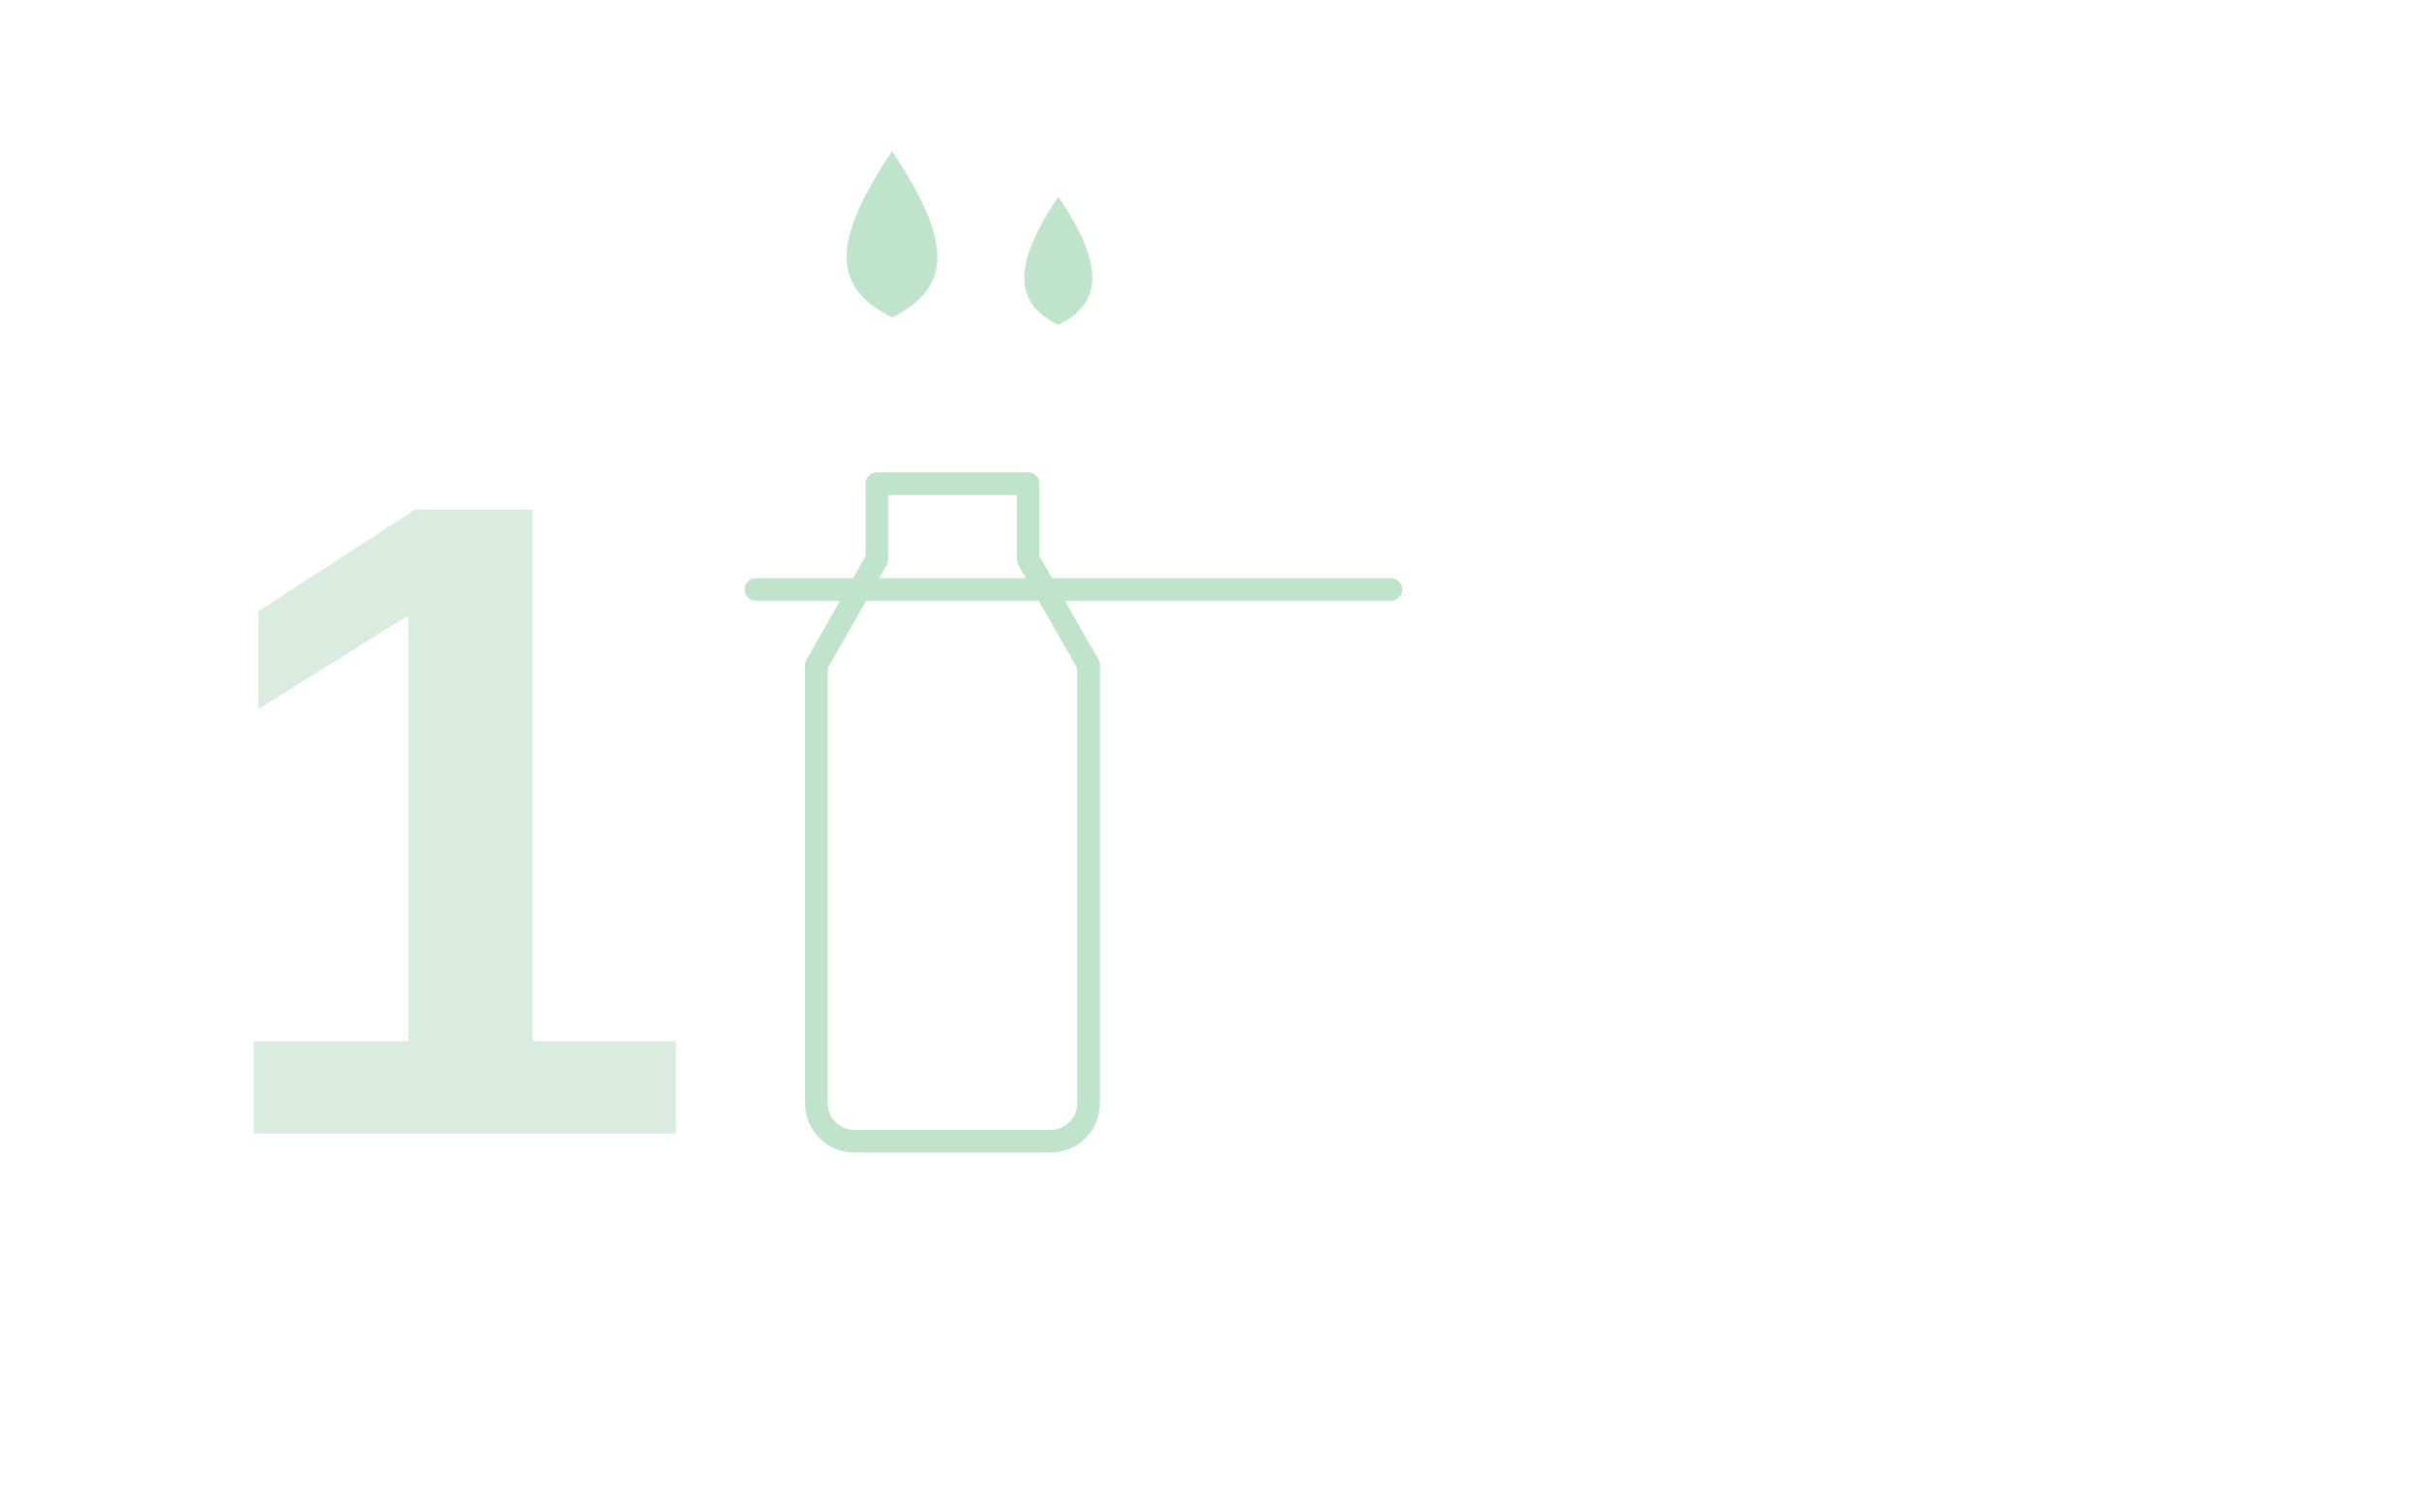
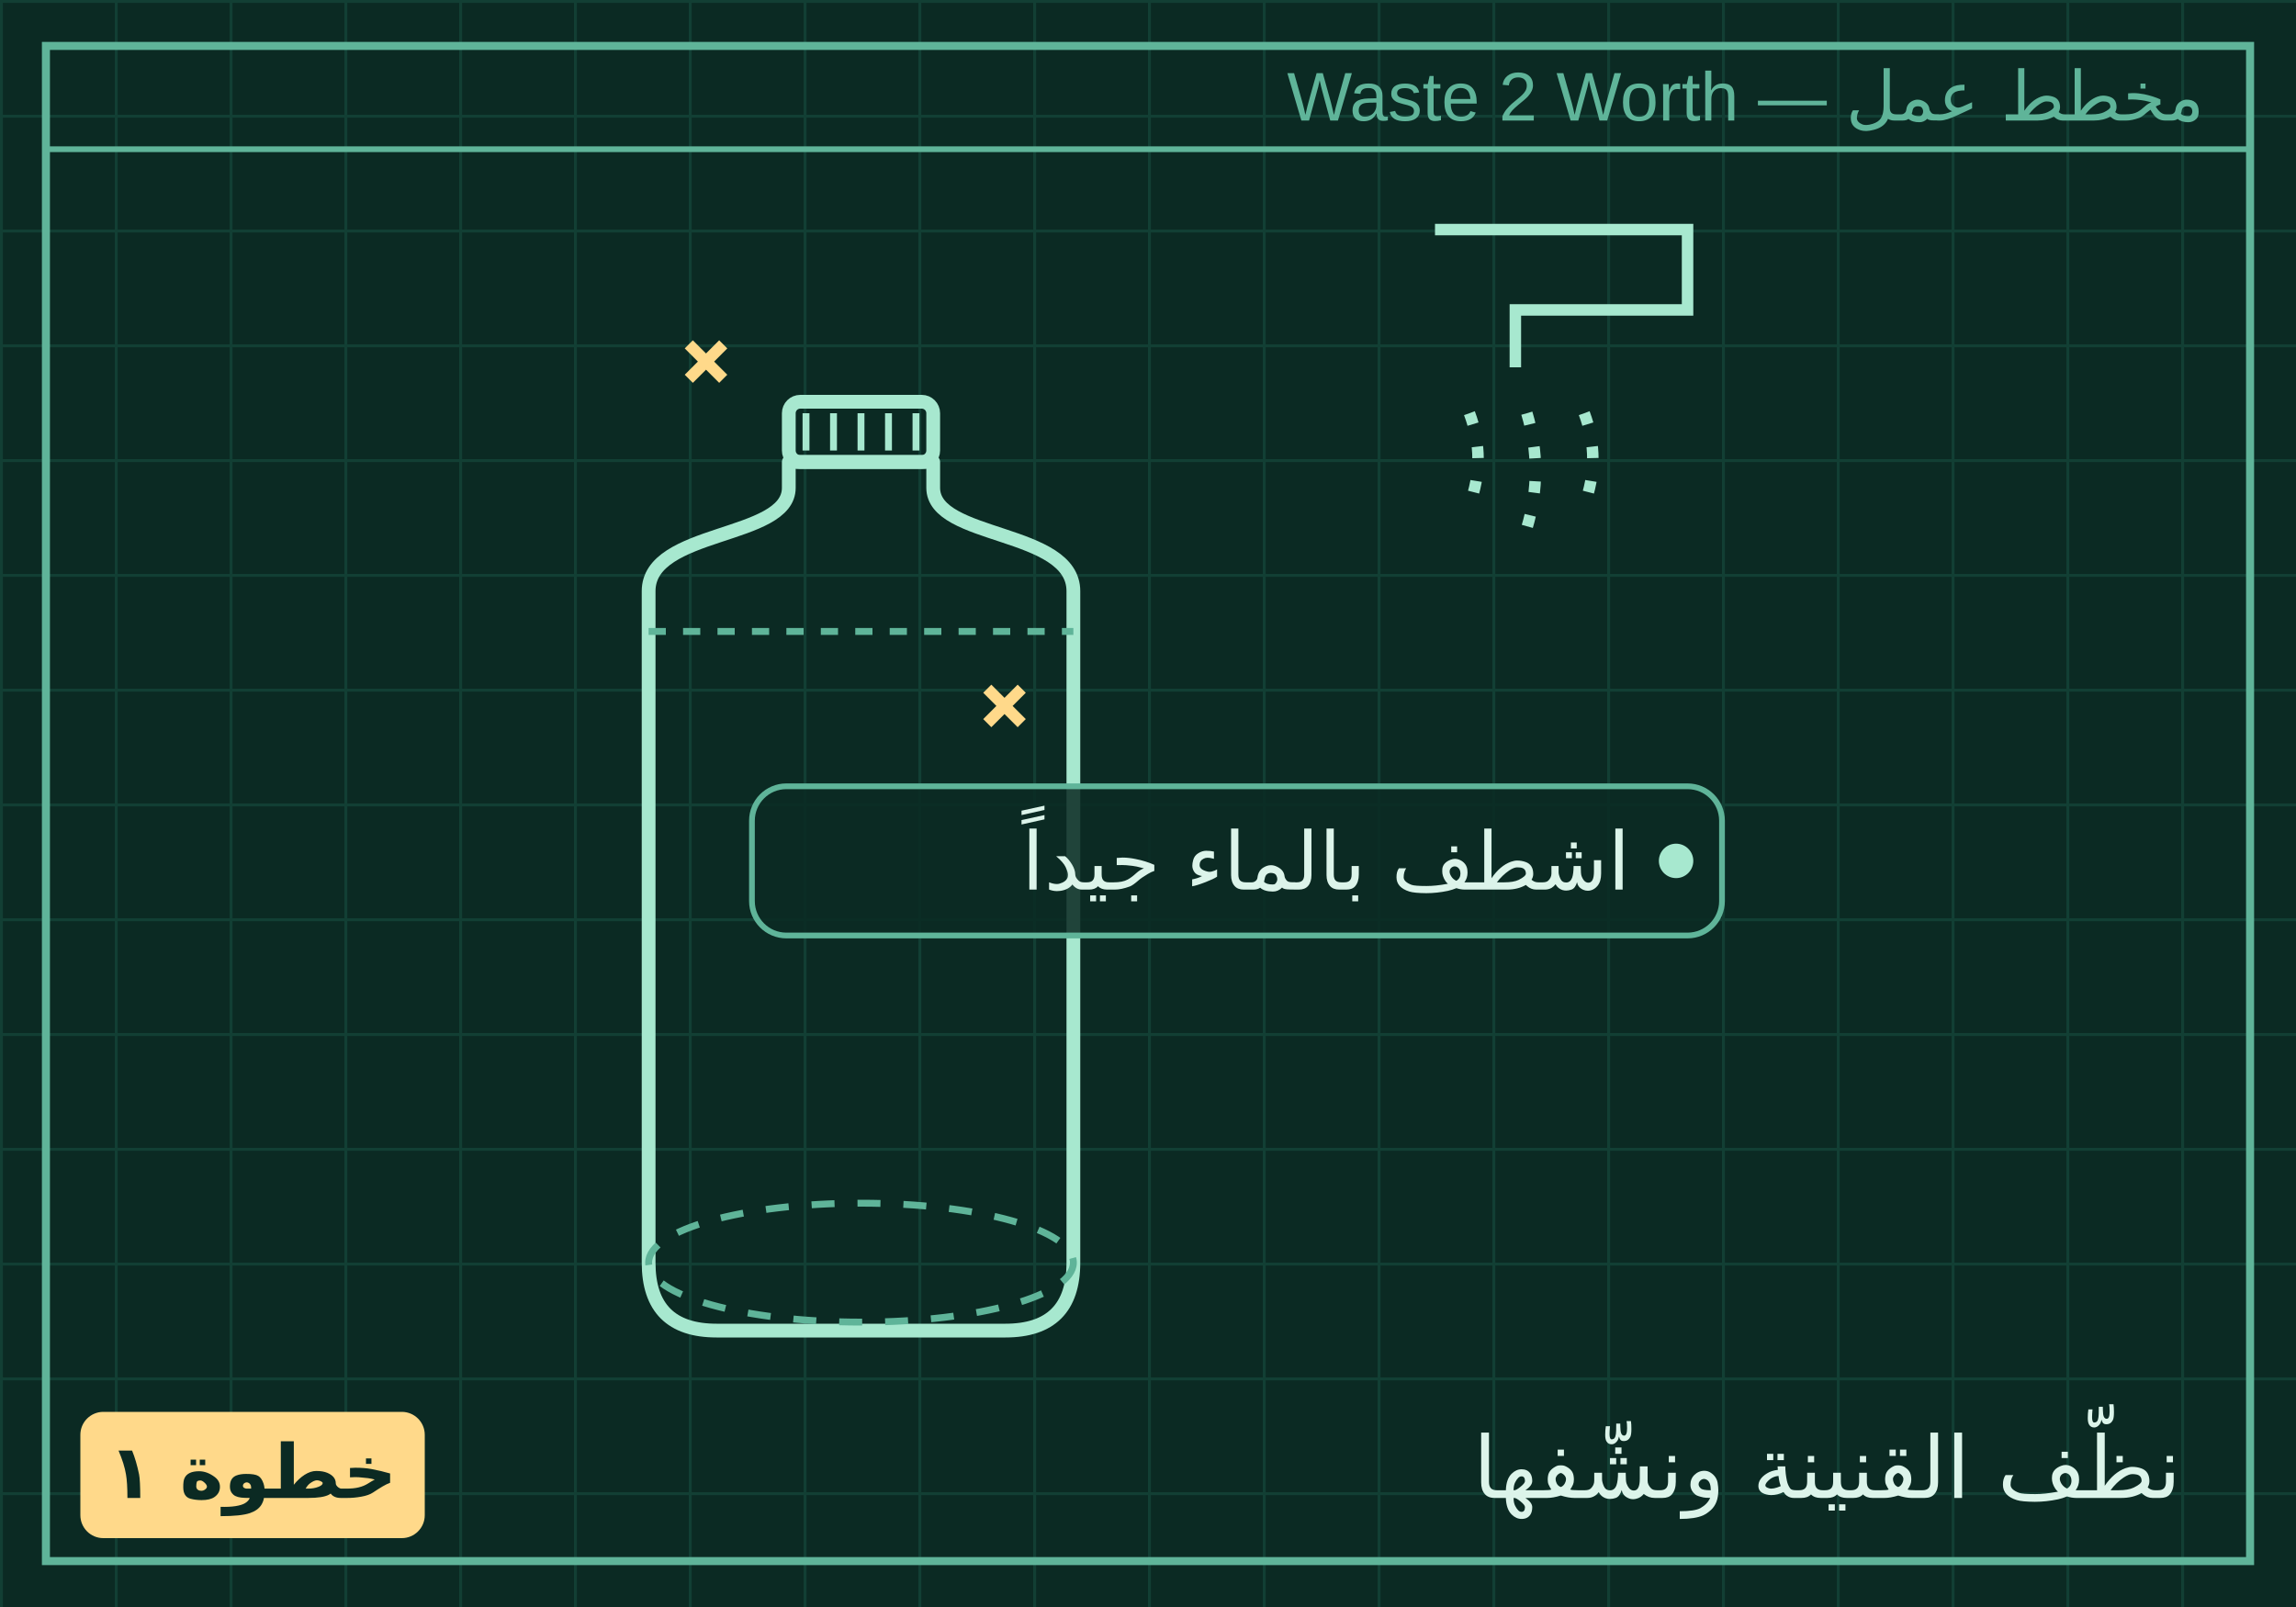
- <svg xmlns="http://www.w3.org/2000/svg" width="320" height="200" viewBox="0 0 320 200">
-   <text x="26" y="150" fill="hsl(140 30% 60%)" font-family="'Segoe UI',Arial,sans-serif" font-size="120" font-weight="800" opacity="0.28">1</text>
-   <g transform="translate(96 60)" fill="none" stroke="hsl(140 40% 82%)" stroke-width="3" stroke-linecap="round" stroke-linejoin="round">
-     <path d="M20 4h20v10l8 14v58a5 5 0 0 1-5 5H17a5 5 0 0 1-5-5V28l8-14z" />
+ <svg xmlns="http://www.w3.org/2000/svg" width="400" height="280" viewBox="0 0 400 280">
+   <defs>
+     <marker id="ah" viewBox="0 0 10 10" refX="8" refY="5" markerWidth="7" markerHeight="7" orient="auto-start-reverse">
+       <path d="M0 0L10 5L0 10z" fill="#a7e8cf" />
+     </marker>
+     <marker id="ahh" viewBox="0 0 10 10" refX="8" refY="5" markerWidth="7" markerHeight="7" orient="auto-start-reverse">
+       <path d="M0 0L10 5L0 10z" fill="#ffd98a" />
+     </marker>
+     <pattern id="grid" width="20" height="20" patternUnits="userSpaceOnUse">
+       <path d="M20 0H0V20" fill="none" stroke="#123f34" stroke-width="1" />
+     </pattern>
+     <pattern id="soil" width="9" height="9" patternUnits="userSpaceOnUse">
+       <circle cx="2" cy="2" r="1.1" fill="#5fb499" />
+       <circle cx="6.5" cy="6" r="1.1" fill="#5fb499" />
+     </pattern>
+     <pattern id="water" width="10" height="10" patternUnits="userSpaceOnUse" patternTransform="rotate(35)">
+       <line x1="0" y1="0" x2="0" y2="10" stroke="#5fb499" stroke-width="1" />
+     </pattern>
+   </defs>
+   <rect width="400" height="280" fill="#0b2a23" />
+   <rect width="400" height="280" fill="url(#grid)" />
+   <rect x="8" y="8" width="384" height="264" fill="none" stroke="#5fb499" stroke-width="1.4" />
+   <rect x="8" y="8" width="384" height="18" fill="none" stroke="#5fb499" stroke-width="1" />
+   <text x="384" y="21" font-family="'Segoe UI',Tahoma,Arial,sans-serif" font-size="12" fill="#5fb499" text-anchor="start" direction="rtl">مخطط عمل — Waste 2 Worth</text>
+   <g fill="none" stroke="#a7e8cf" stroke-width="2.4" stroke-linejoin="round">
+     <rect x="137.42" y="70" width="25.16" height="10.5" rx="2" />
+     <line x1="140.42" y1="72" x2="140.42" y2="78.5" stroke="#a7e8cf" stroke-width="1.2" />
+     <line x1="145.21" y1="72" x2="145.21" y2="78.5" stroke="#a7e8cf" stroke-width="1.2" />
+     <line x1="150" y1="72" x2="150" y2="78.5" stroke="#a7e8cf" stroke-width="1.2" />
+     <line x1="154.79" y1="72" x2="154.79" y2="78.5" stroke="#a7e8cf" stroke-width="1.2" />
+     <line x1="159.58" y1="72" x2="159.58" y2="78.5" stroke="#a7e8cf" stroke-width="1.2" />
+     <path d="M137.42 80.5 v4.5       C 137.42 94, 113 92.2, 113 103       v117       q0 11.84 11.84 11.84       h50.32       q11.84 0 11.84 -11.84       v-117       C 187 92.2, 162.58 94, 162.58 85       v-4.5 z" />
+     <path d="M113 110.02 h74" stroke="#5fb499" stroke-width="1.2" stroke-dasharray="3 3" />
+     <ellipse cx="150" cy="220" rx="37" ry="10.36" fill="none" stroke="#5fb499" stroke-width="1.2" stroke-dasharray="4 4" />
  </g>
-   <g fill="none" stroke="hsl(140 40% 82%)" stroke-width="3" stroke-linecap="round" stroke-linejoin="round">
-     <path d="M118 20c8 12 8 18 0 22-8-4-8-10 0-22z" fill="hsl(140 40% 82%)" stroke="none" />
-     <path d="M140 26c6 9 6 14 0 17-6-3-6-8 0-17z" fill="hsl(140 40% 82%)" stroke="none" />
-     <path d="M100 78h84" />
+   <g stroke="#a7e8cf" stroke-width="2" fill="none">
+     <path d="M250 40h44v14h-30v10" />
+     <path d="M256 72q3 8 0 16M266 72q3 10 0 20M276 72q3 8 0 16" stroke-dasharray="2 4" />
+   </g>
+   <g stroke="#ffd98a" stroke-width="2">
+     <path d="M120 60l6 6M126 60l-6 6" />
+     <path d="M172 120l6 6M178 120l-6 6" />
+   </g>
+   <g>
+     <rect x="131" y="137" width="169" height="26" rx="6" fill="#0b2a23" fill-opacity="0.86" stroke="#5fb499" stroke-width="1" />
+     <circle cx="292" cy="150" r="3" fill="#a7e8cf" />
+     <text x="284" y="155" font-family="'Segoe UI',Tahoma,Arial,sans-serif" font-size="14" fill="#dcf4ea" text-anchor="start" direction="rtl">اشطف بالماء جيداً</text>
+   </g>
+   <g>
+     <rect x="14" y="246" width="60" height="22" rx="4" fill="#ffd98a" />
+     <text x="44" y="261" font-family="'Segoe UI',Tahoma,Arial,sans-serif" font-size="13" font-weight="700" fill="#0b2a23" text-anchor="middle">خطوة ١</text>
+     <text x="380" y="261" font-family="'Segoe UI',Tahoma,Arial,sans-serif" font-size="15" fill="#dcf4ea" text-anchor="start" direction="rtl">نظّف القنينة ونشّفها</text>
  </g>
</svg>
